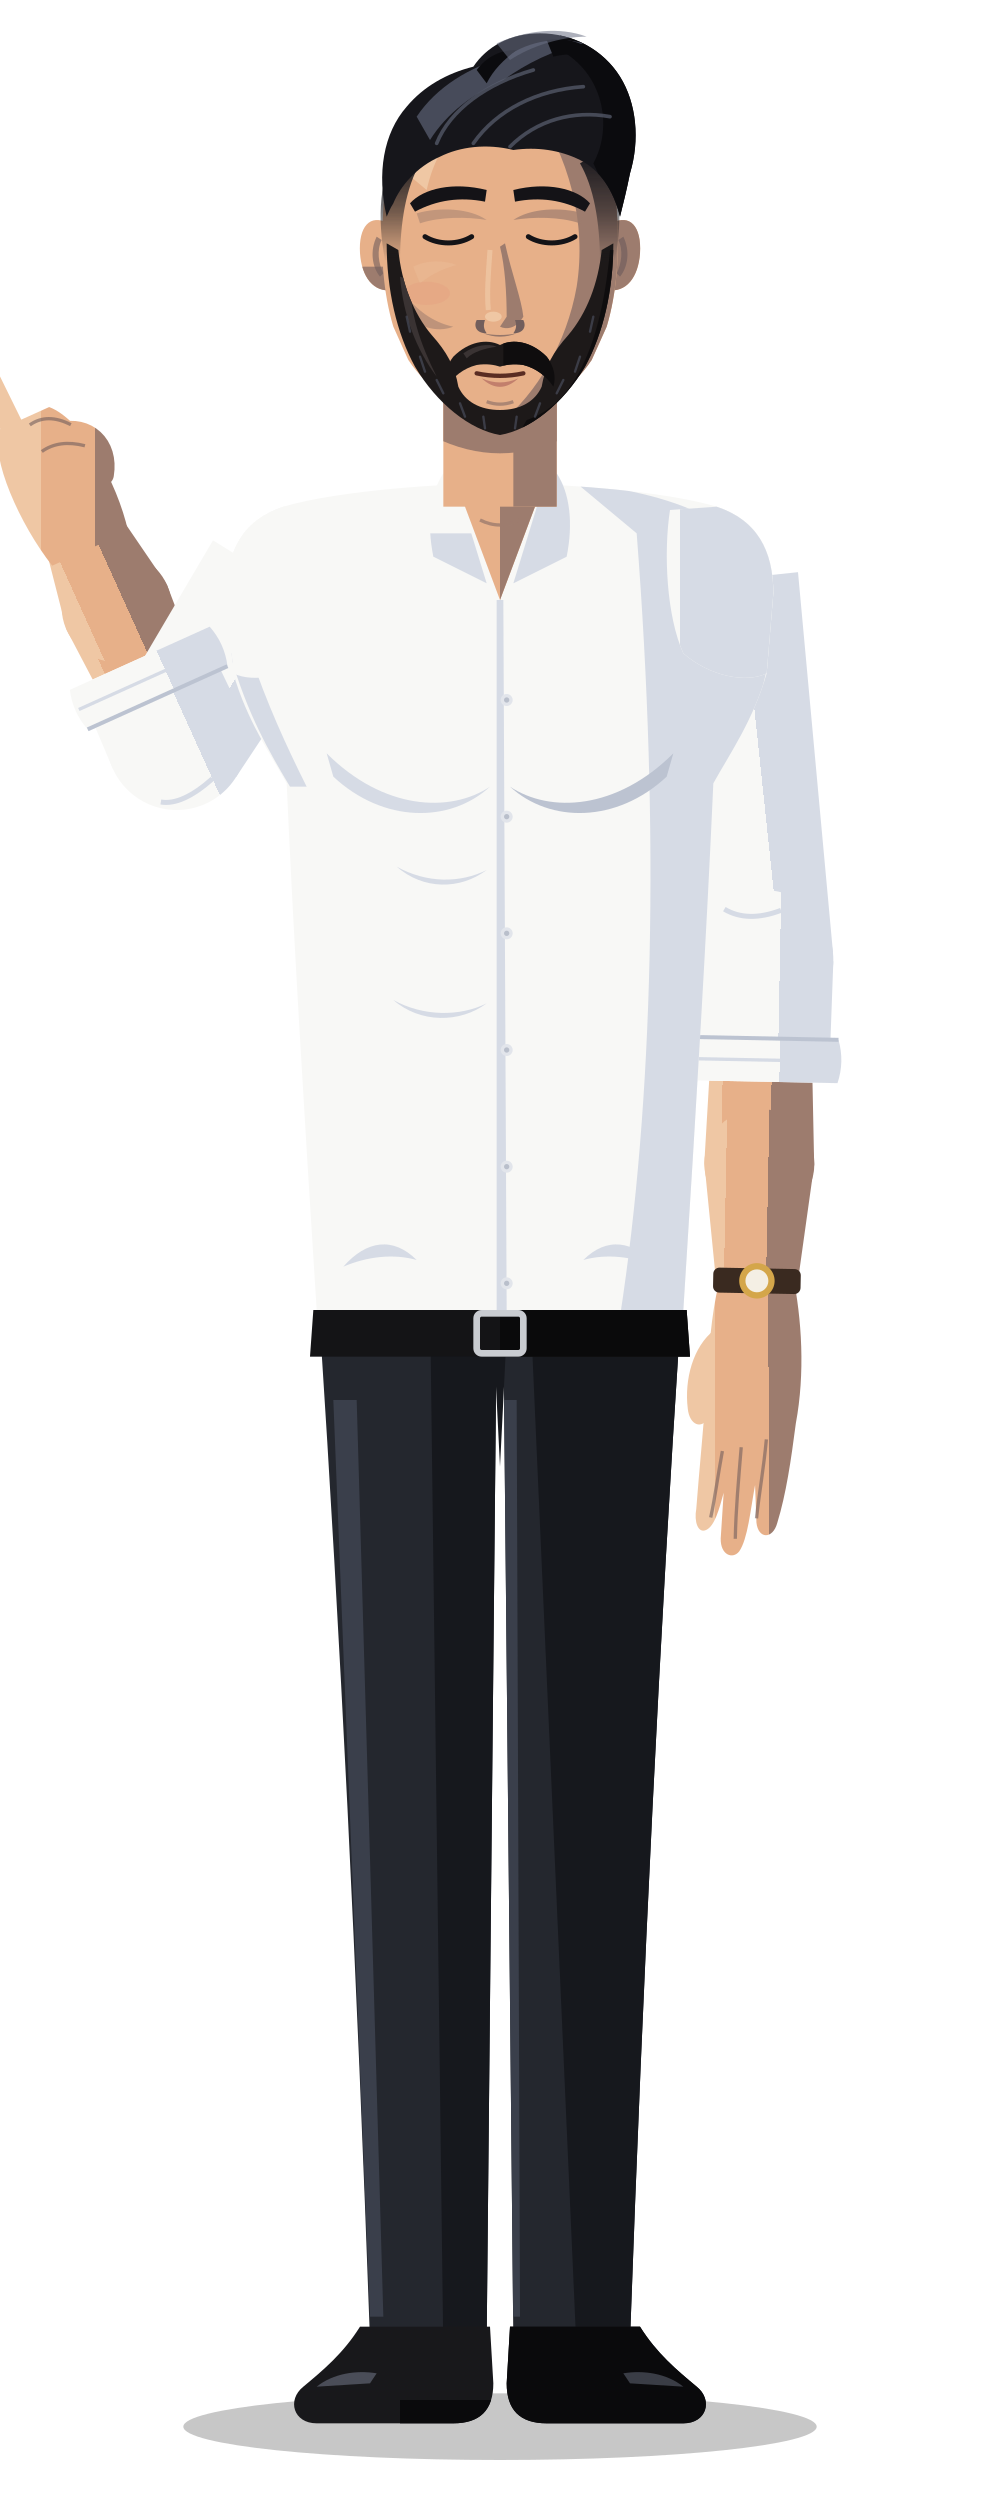
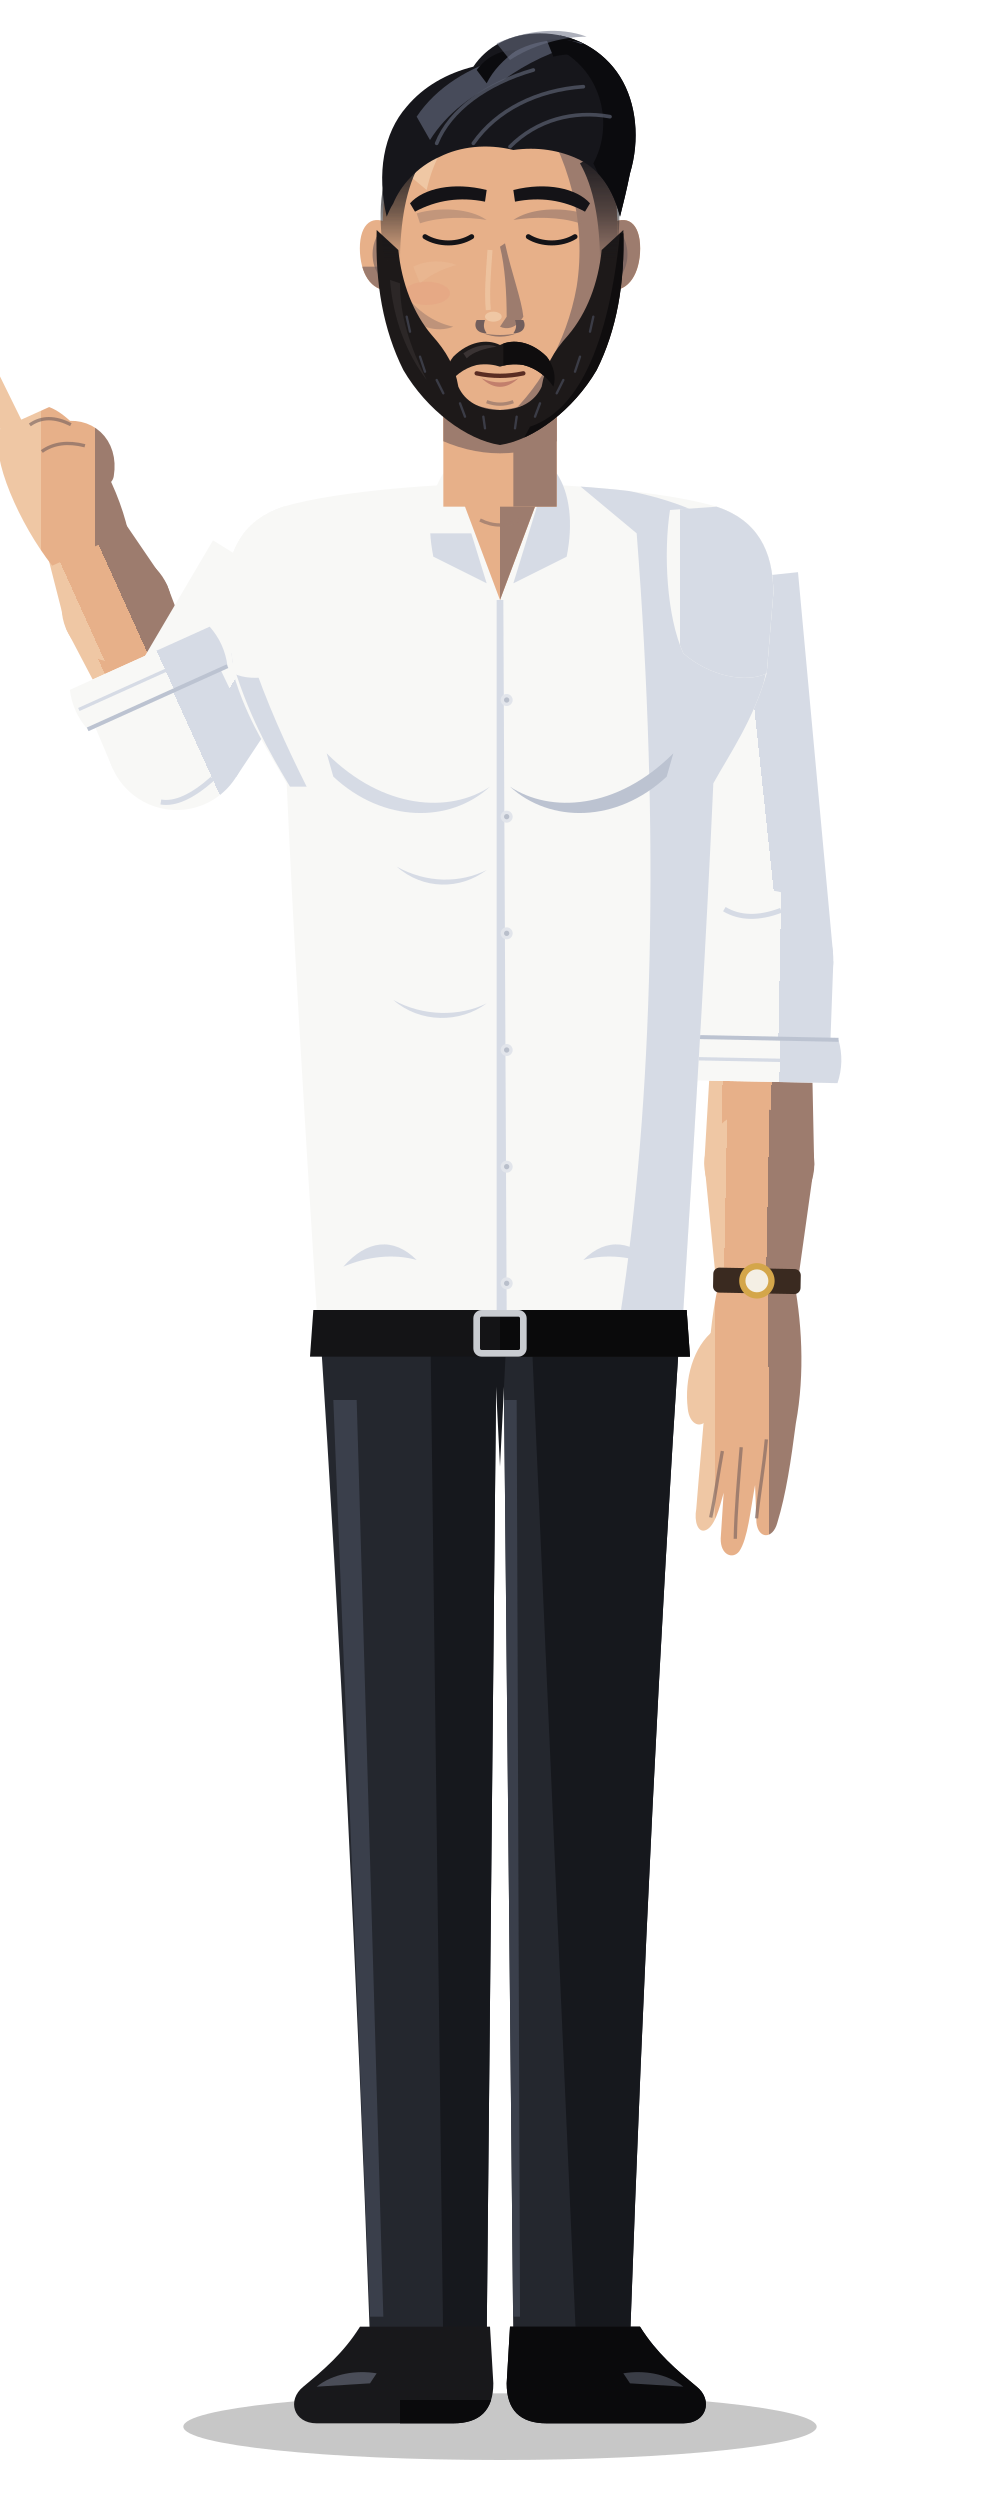
<svg xmlns="http://www.w3.org/2000/svg" viewBox="0 0 600 1500" width="600" height="1500">
  <defs>
    <linearGradient id="fade" x1="0" y1="0" x2="0" y2="1">
      <stop offset="0" stop-color="#16161b" stop-opacity="1" />
      <stop offset="0.55" stop-color="#16161b" stop-opacity="0.55" />
      <stop offset="1" stop-color="#16161b" stop-opacity="0" />
    </linearGradient>
    <clipPath id="c1">
      <path d="M192,796 L298,796 L292,1404 L222,1404 C214,1180 204,980 192,796 Z" />
    </clipPath>
    <clipPath id="c2">
      <path d="M 408,796 L 302,796 L 308,1404 L 378,1404 C 386,1180 396,980 408,796 Z" />
    </clipPath>
    <clipPath id="c3">
      <path d="M216,1396 L294,1396 L296,1430 C296,1446 288,1454 272,1454 L190,1454 C176,1454 172,1440 182,1432 C194,1422 206,1412 216,1396 Z" />
    </clipPath>
    <clipPath id="c4">
      <path d="M 384,1396 L 306,1396 L 304,1430 C 304,1446 312,1454 328,1454 L 410,1454 C 424,1454 428,1440 418,1432 C 406,1422 394,1412 384,1396 Z" />
    </clipPath>
    <linearGradient id="g5" gradientUnits="userSpaceOnUse" x1="47.8" y1="392.8" x2="106.1" y2="366.4">
      <stop offset="0" stop-color="#efc7a4" />
      <stop offset="0.14" stop-color="#efc7a4" />
      <stop offset="0.14" stop-color="#e7b089" />
      <stop offset="0.6" stop-color="#e7b089" />
      <stop offset="0.6" stop-color="#9d7c6e" />
      <stop offset="1" stop-color="#9d7c6e" />
    </linearGradient>
    <linearGradient id="g6" gradientUnits="userSpaceOnUse" x1="32.0" y1="347.1" x2="82.2" y2="324.4">
      <stop offset="0" stop-color="#efc7a4" />
      <stop offset="0.14" stop-color="#efc7a4" />
      <stop offset="0.14" stop-color="#e7b089" />
      <stop offset="0.6" stop-color="#e7b089" />
      <stop offset="0.6" stop-color="#9d7c6e" />
      <stop offset="1" stop-color="#9d7c6e" />
    </linearGradient>
    <linearGradient id="g7" gradientUnits="userSpaceOnUse" x1="99.1" y1="372.9" x2="172.9" y2="419.1">
      <stop offset="0" stop-color="#f8f8f6" />
      <stop offset="0.62" stop-color="#f8f8f6" />
      <stop offset="0.62" stop-color="#d6dbe5" />
      <stop offset="1" stop-color="#d6dbe5" />
    </linearGradient>
    <linearGradient id="g8" gradientUnits="userSpaceOnUse" x1="59.8" y1="442.5" x2="135.4" y2="408.3">
      <stop offset="0" stop-color="#f8f8f6" />
      <stop offset="0.62" stop-color="#f8f8f6" />
      <stop offset="0.62" stop-color="#d6dbe5" />
      <stop offset="1" stop-color="#d6dbe5" />
    </linearGradient>
    <linearGradient id="g9" gradientUnits="userSpaceOnUse" x1="47.3" y1="425.7" x2="131.1" y2="387.9">
      <stop offset="0" stop-color="#f8f8f6" />
      <stop offset="0.62" stop-color="#f8f8f6" />
      <stop offset="0.62" stop-color="#d6dbe5" />
      <stop offset="1" stop-color="#d6dbe5" />
    </linearGradient>
    <linearGradient id="g10" gradientUnits="userSpaceOnUse" x1="25.5" y1="11.5" x2="-25.5" y2="-11.5">
      <stop offset="0" stop-color="#efc7a4" />
      <stop offset="0.14" stop-color="#efc7a4" />
      <stop offset="0.14" stop-color="#e7b089" />
      <stop offset="0.6" stop-color="#e7b089" />
      <stop offset="0.6" stop-color="#9d7c6e" />
      <stop offset="1" stop-color="#9d7c6e" />
    </linearGradient>
    <linearGradient id="g11" gradientUnits="userSpaceOnUse" x1="424.1" y1="673.0" x2="488.0" y2="674.3">
      <stop offset="0" stop-color="#efc7a4" />
      <stop offset="0.14" stop-color="#efc7a4" />
      <stop offset="0.14" stop-color="#e7b089" />
      <stop offset="0.6" stop-color="#e7b089" />
      <stop offset="0.6" stop-color="#9d7c6e" />
      <stop offset="1" stop-color="#9d7c6e" />
    </linearGradient>
    <linearGradient id="g12" gradientUnits="userSpaceOnUse" x1="427.1" y1="743.6" x2="482.1" y2="744.7">
      <stop offset="0" stop-color="#efc7a4" />
      <stop offset="0.14" stop-color="#efc7a4" />
      <stop offset="0.14" stop-color="#e7b089" />
      <stop offset="0.6" stop-color="#e7b089" />
      <stop offset="0.6" stop-color="#9d7c6e" />
      <stop offset="1" stop-color="#9d7c6e" />
    </linearGradient>
    <linearGradient id="g13" gradientUnits="userSpaceOnUse" x1="402.7" y1="466.6" x2="489.3" y2="457.4">
      <stop offset="0" stop-color="#f8f8f6" />
      <stop offset="0.62" stop-color="#f8f8f6" />
      <stop offset="0.62" stop-color="#d6dbe5" />
      <stop offset="1" stop-color="#d6dbe5" />
    </linearGradient>
    <linearGradient id="g14" gradientUnits="userSpaceOnUse" x1="415.9" y1="605.2" x2="498.9" y2="606.8">
      <stop offset="0" stop-color="#f8f8f6" />
      <stop offset="0.62" stop-color="#f8f8f6" />
      <stop offset="0.62" stop-color="#d6dbe5" />
      <stop offset="1" stop-color="#d6dbe5" />
    </linearGradient>
    <linearGradient id="g15" gradientUnits="userSpaceOnUse" x1="410.8" y1="635.1" x2="502.8" y2="636.9">
      <stop offset="0" stop-color="#f8f8f6" />
      <stop offset="0.62" stop-color="#f8f8f6" />
      <stop offset="0.62" stop-color="#d6dbe5" />
      <stop offset="1" stop-color="#d6dbe5" />
    </linearGradient>
    <linearGradient id="g16" gradientUnits="userSpaceOnUse" x1="28.0" y1="0.6" x2="-28.0" y2="-0.6">
      <stop offset="0" stop-color="#efc7a4" />
      <stop offset="0.14" stop-color="#efc7a4" />
      <stop offset="0.14" stop-color="#e7b089" />
      <stop offset="0.6" stop-color="#e7b089" />
      <stop offset="0.6" stop-color="#9d7c6e" />
      <stop offset="1" stop-color="#9d7c6e" />
    </linearGradient>
    <clipPath id="c17">
      <path d="M300,290 C268,290 204,294 170,304 C146,312 136,330 136,356 L140,404 C148,432 162,452 172,470 C176,560 182,660 190,786 L410,786 C418,660 424,560 428,470 C438,452 452,432 460,404 L464,356 C464,330 454,312 430,304 C396,294 332,290 300,290 Z" />
    </clipPath>
    <clipPath id="c18">
      <path d="M276,296 L324,296 L300,360 Z" />
    </clipPath>
    <clipPath id="c19">
      <path d="M266,284 C258,296 256,314 260,334 L292,350 L276,298 Z" />
    </clipPath>
    <clipPath id="c20">
      <path d="M 334,284 C 342,296 344,314 340,334 L 308,350 L 324,298 Z" />
    </clipPath>
    <clipPath id="c21">
      <path d="M188,786 L412,786 L414,814 L186,814 Z" />
    </clipPath>
    <clipPath id="c22">
      <path d="M170,304 C146,312 136,330 136,356 L140,404 C152,410 174,406 190,392 C200,370 202,332 198,306 Z" />
    </clipPath>
    <clipPath id="c23">
      <path d="M 430,304 C 454,312 464,330 464,356 L 460,404 C 448,410 426,406 410,392 C 400,370 398,332 402,306 Z" />
    </clipPath>
    <clipPath id="c24">
      <path d="M233,134 C222,128 215,136 216,152 C217,166 224,176 236,174 Z" />
    </clipPath>
    <clipPath id="c25">
      <path d="M 367,134 C 378,128 385,136 384,152 C 383,166 376,176 364,174 Z" />
    </clipPath>
    <clipPath id="c26">
      <path d="M266,220 L266,304 L334,304 L334,220 Z" />
    </clipPath>
    <clipPath id="c27">
-       <path d="M300,64 C341,64 369,88 370,126 C372,152 370,176 364,196 L355,216 C343,234 324,247 300,249 C276,247 257,234 245,216 L236,196 C230,176 228,152 230,126 C231,88 259,64 300,64 Z" />
+       <path d="M300,64 C341,64 369,88 370,126 C372,152 368,176 360,196 L351,214 C340,232 322,244 300,246 C278,244 260,232 249,214 L240,196 C232,176 228,152 230,126 C231,88 259,64 300,64 Z" />
    </clipPath>
    <clipPath id="c28">
-       <path d="M232,146 C232,174 238,200 249,220 C262,242 282,258 300,261 C318,258 338,242 351,220 C362,200 368,174 368,146 L361,150 C359,170 352,188 341,201 C332,211 327,220 325,232 C321,241 312,246 300,246 C288,246 279,241 275,232 C273,220 268,211 259,201 C248,188 241,170 239,150 Z" />
+       <path d="M226,138 C225,170 230,198 242,222 C256,246 280,264 300,267 C320,264 344,246 358,222 C370,198 375,170 374,138 L361,150 C359,170 352,188 341,201 C332,211 327,220 325,232 C321,241 312,246 300,246 C288,246 279,241 275,232 C273,220 268,211 259,201 C248,188 241,170 239,150 Z" />
    </clipPath>
    <clipPath id="c29">
      <path d="M272,214 C281,205 292,203 300,207 C308,203 319,205 328,214 C332,219 334,226 332,232 C328,226 322,221 314,219 C308,218 303,219 300,220 C297,219 292,218 286,219 C278,221 272,226 268,232 C266,226 268,219 272,214 Z" />
    </clipPath>
    <clipPath id="c30">
      <path d="M232,130 C226,104 230,80 244,64 C254,52 268,44 284,40 C292,28 306,20 324,20 C344,20 362,30 372,46 C382,62 384,84 378,104 C376,114 374,122 372,130 C368,114 360,102 348,96 C336,90 322,88 308,90 C292,86 276,88 264,94 C250,100 240,112 236,122 C234,125 233,128 232,130 Z" />
    </clipPath>
  </defs>
  <ellipse cx="300" cy="1456" rx="190" ry="20" fill="#000" opacity="0.22" />
  <path d="M192,796 L298,796 L292,1404 L222,1404 C214,1180 204,980 192,796 Z" fill="#24272e" />
  <g clip-path="url(#c1)">
    <path d="M258,780 L304,780 L300,1412 L266,1412 Z" fill="#16181d" />
    <path d="M200,840 L214,840 L230,1390 L222,1390 Z" fill="#3a3f4b" />
  </g>
  <path d="M 408,796 L 302,796 L 308,1404 L 378,1404 C 386,1180 396,980 408,796 Z" fill="#24272e" />
  <g clip-path="url(#c2)">
    <path d="M318,780 L420,780 L420,1412 L346,1412 Z" fill="#16181d" />
    <path d="M 310,840 L 302,840 L 306,1390 L 312,1390 Z" fill="#3a3f4b" />
  </g>
  <path d="M296,800 L300,880 L304,800 Z" fill="#16181d" />
  <path d="M216,1396 L294,1396 L296,1430 C296,1446 288,1454 272,1454 L190,1454 C176,1454 172,1440 182,1432 C194,1422 206,1412 216,1396 Z" fill="#18181b" />
  <g clip-path="url(#c3)">
    <path d="M240,1440 L300,1440 L300,1460 L240,1460 Z" fill="#0a0a0c" />
    <path d="M190,1432 C200,1424 214,1422 226,1424 L222,1430 Z" fill="#4a4d58" />
  </g>
  <path d="M 384,1396 L 306,1396 L 304,1430 C 304,1446 312,1454 328,1454 L 410,1454 C 424,1454 428,1440 418,1432 C 406,1422 394,1412 384,1396 Z" fill="#18181b" />
  <g clip-path="url(#c4)">
    <path d="M300,1380 L440,1380 L440,1460 L300,1460 Z" fill="#0a0a0c" />
    <path d="M 410,1432 C 400,1424 386,1422 374,1424 L 378,1430 Z" fill="#3a3d46" />
  </g>
  <path d="M55.6,407.7 L39.9,377.8 L100.1,350.7 L112.1,382.2 Z" fill="url(#g5)" />
  <circle cx="70.0" cy="364.3" r="33.0" fill="url(#g6)" />
  <path d="M39.9,377.8 L24.2,316.3 L64.3,298.2 L100.1,350.7 Z" fill="url(#g6)" />
  <path d="M127.8,324.2 L70.4,421.7 L141.6,466.3 L204.2,371.8 Z" fill="url(#g7)" />
  <circle cx="106.0" cy="444.0" r="42.0" fill="url(#g8)" />
  <path d="M67.7,461.3 L51.8,423.7 L126.6,389.9 L144.3,426.7 Z" fill="url(#g8)" />
  <path d="M136.5,399.7 Q134.8,386.2 125.8,376.0 L41.9,413.9 Q43.6,427.4 52.6,437.6 Z" fill="url(#g9)" />
  <path d="M136.5,399.7 L52.6,437.6" stroke="#bcc3d1" stroke-width="2.4" />
  <path d="M131.1,387.9 L47.3,425.7" stroke="#d6dbe5" stroke-width="2" />
  <path d="M96.5,481.2 q12.8,2.2 31.0,-14.0" fill="none" stroke="#d6dbe5" stroke-width="3" />
  <g transform="translate(50.0,320.0) rotate(155.7)">
    <g transform="scale(1.25,1.25)">
      <path d="M-20,-8 C-25,16 -22,50 -10,62 L16,62 C26,52 26,16 20,-8 Z" fill="url(#g10)" />
      <path d="M10,56 L12,116" stroke="url(#g10)" stroke-width="11" stroke-linecap="round" />
      <path d="M-20,22 C-28,34 -22,46 -10,48" stroke="url(#g10)" stroke-width="11" stroke-linecap="round" fill="none" />
      <path d="M-16,50 q8,10 18,8 M-18,38 q10,8 20,6" fill="none" stroke="#725e5c" stroke-width="1.6" opacity="0.6" />
    </g>
  </g>
  <path d="M425.5,648.4 L422.6,697.7 L488.5,699.0 L487.5,649.6 Z" fill="url(#g11)" />
  <circle cx="455.6" cy="698.3" r="33.0" fill="url(#g12)" />
  <path d="M422.6,697.7 L431.7,789.6 L475.7,790.4 L488.5,699.0 Z" fill="url(#g12)" />
  <path d="M389.2,352.7 L416.2,580.4 L499.8,571.6 L478.8,343.3 Z" fill="url(#g13)" />
  <circle cx="458.0" cy="576.0" r="42.0" fill="url(#g14)" />
  <path d="M416.0,575.2 L415.8,635.2 L497.8,636.8 L500.0,576.8 Z" fill="url(#g14)" />
  <path d="M503.1,623.9 Q506.8,637.0 502.5,649.9 L410.5,648.1 Q406.8,635.0 411.1,622.1 Z" fill="url(#g15)" />
  <path d="M503.1,623.9 L411.1,622.1" stroke="#bcc3d1" stroke-width="2.4" />
  <path d="M502.8,636.9 L410.8,635.1" stroke="#d6dbe5" stroke-width="2" />
  <path d="M434.6,545.5 q14.0,8.3 34.0,0.7" fill="none" stroke="#d6dbe5" stroke-width="3" />
  <g transform="translate(454.0,776.0) rotate(1.1)">
    <g transform="scale(-1.25,1.25)">
      <path d="M-17,-10 C-22,12 -24,38 -20,62 C-18,80 -16,96 -12,110 C-10,118 -3,118 -2,110 L-1,92 C1,104 2,118 6,124 C9,128 15,126 15,118 L14,96 C16,104 18,112 22,114 C26,116 28,110 27,104 C26,86 24,62 23,40 C22,20 21,6 17,-10 Z" fill="url(#g16)" />
      <path d="M20,18 C30,26 34,42 32,56 C31,64 25,66 22,60 C22,48 20,36 16,28 Z" fill="url(#g16)" />
      <path d="M-6,70 C-5,84 -3,96 -2,108 M6,74 C7,90 8,104 8,118 M15,76 C17,88 18,98 20,108" fill="none" stroke="#725e5c" stroke-width="1.6" opacity="0.6" />
      <rect x="-21" y="-12" width="42" height="12" rx="3" fill="#3a2a20" />
      <circle cx="0" cy="-6" r="8.5" fill="#d4a64a" />
      <circle cx="0" cy="-6" r="5.5" fill="#f4efe4" />
    </g>
  </g>
  <path d="M300,290 C268,290 204,294 170,304 C146,312 136,330 136,356 L140,404 C148,432 162,452 172,470 C176,560 182,660 190,786 L410,786 C418,660 424,560 428,470 C438,452 452,432 460,404 L464,356 C464,330 454,312 430,304 C396,294 332,290 300,290 Z" fill="#f8f8f6" />
  <g clip-path="url(#c17)">
    <path d="M346,290 C406,296 466,316 464,374 C460,422 444,450 430,474 L414,790 L372,790 C392,660 396,500 382,320 Z" fill="#d6dbe5" />
    <path d="M138,392 C148,428 162,452 174,472 L184,472 C172,448 160,422 150,392 Z" fill="#d6dbe5" />
  </g>
  <path d="M196,452 C230,486 270,488 294,472 C270,494 230,494 200,466 Z" fill="#d6dbe5" />
  <path d="M404,452 C370,486 330,488 306,472 C330,494 370,494 400,466 Z" fill="#bcc3d1" />
  <path d="M236,600 C254,610 276,610 292,602 C276,614 252,614 236,600 Z" fill="#d6dbe5" />
  <path d="M206,760 C220,744 236,742 250,756 C236,752 220,754 206,760 Z" fill="#d6dbe5" />
  <path d="M350,756 C364,742 380,744 394,760 C380,754 364,752 350,756 Z" fill="#d6dbe5" />
  <path d="M238,520 C256,530 276,530 292,522 C276,534 254,534 238,520 Z" fill="#d6dbe5" />
  <path d="M276,296 L324,296 L300,360 Z" fill="#e7b089" />
  <g clip-path="url(#c18)">
    <path d="M300,290 L330,290 L300,364 Z" fill="#9d7c6e" />
  </g>
  <path d="M288,312 Q300,318 312,312" fill="none" stroke="#9d7c6e" stroke-width="2" opacity="0.8" />
  <path d="M266,284 C258,296 256,314 260,334 L292,350 L276,298 Z" fill="#f8f8f6" />
  <g clip-path="url(#c19)">
    <path d="M256,320 L292,320 L292,352 L256,352 Z" fill="#d6dbe5" />
  </g>
  <path d="M 334,284 C 342,296 344,314 340,334 L 308,350 L 324,298 Z" fill="#f8f8f6" />
  <g clip-path="url(#c20)">
    <path d="M 334,284 C 342,296 344,314 340,334 L 308,350 L 324,298 Z" fill="#d6dbe5" />
  </g>
  <path d="M268,286 Q300,280 332,286 L326,292 Q300,288 274,292 Z" fill="#d6dbe5" />
  <path d="M298,360 L302,360 L304,786 L298,786 Z" fill="#d6dbe5" />
  <circle cx="304" cy="420" r="3.6" fill="#e2e5eb" />
  <circle cx="304" cy="420" r="1.6" fill="#b9bfcb" />
  <circle cx="304" cy="490" r="3.6" fill="#e2e5eb" />
  <circle cx="304" cy="490" r="1.6" fill="#b9bfcb" />
  <circle cx="304" cy="560" r="3.6" fill="#e2e5eb" />
  <circle cx="304" cy="560" r="1.6" fill="#b9bfcb" />
  <circle cx="304" cy="630" r="3.6" fill="#e2e5eb" />
  <circle cx="304" cy="630" r="1.6" fill="#b9bfcb" />
  <circle cx="304" cy="700" r="3.6" fill="#e2e5eb" />
  <circle cx="304" cy="700" r="1.6" fill="#b9bfcb" />
  <circle cx="304" cy="770" r="3.6" fill="#e2e5eb" />
  <circle cx="304" cy="770" r="1.6" fill="#b9bfcb" />
  <path d="M188,786 L412,786 L414,814 L186,814 Z" fill="#141416" />
  <g clip-path="url(#c21)">
    <path d="M300,780 L420,780 L420,820 L300,820 Z" fill="#0a0a0b" />
  </g>
  <rect x="286" y="788" width="28" height="24" rx="3" fill="none" stroke="#c9ccd1" stroke-width="4" />
  <path d="M170,304 C146,312 136,330 136,356 L140,404 C152,410 174,406 190,392 C200,370 202,332 198,306 Z" fill="#f8f8f6" />
  <path d="M 430,304 C 454,312 464,330 464,356 L 460,404 C 448,410 426,406 410,392 C 400,370 398,332 402,306 Z" fill="#f8f8f6" />
  <g clip-path="url(#c23)">
    <path d="M408,290 L470,290 L470,420 L408,420 Z" fill="#d6dbe5" />
  </g>
  <path d="M233,134 C222,128 215,136 216,152 C217,166 224,176 236,174 Z" fill="#e7b089" />
  <g clip-path="url(#c24)">
    <path d="M200,160 L240,160 L240,190 L200,190 Z" fill="#9d7c6e" />
  </g>
  <path d="M 367,134 C 378,128 385,136 384,152 C 383,166 376,176 364,174 Z" fill="#e7b089" />
  <g clip-path="url(#c25)">
    <path d="M360,120 L400,120 L400,190 L360,190 Z" fill="#9d7c6e" />
  </g>
  <path d="M226,142 C222,150 223,160 228,166 L230,164 C227,158 226,150 229,144 Z" fill="#725e5c" opacity="0.6" />
  <path d="M 374,142 C 378,150 377,160 372,166 L 370,164 C 373,158 374,150 371,144 Z" fill="#725e5c" opacity="0.7" />
  <path d="M266,220 L266,304 L334,304 L334,220 Z" fill="#e7b089" />
  <g clip-path="url(#c26)">
    <path d="M308,210 L340,210 L340,310 L308,310 Z" fill="#9d7c6e" />
    <path d="M260,210 L340,210 L340,262 Q300,282 260,262 Z" fill="#9d7c6e" />
  </g>
-   <path d="M300,64 C341,64 369,88 370,126 C372,152 370,176 364,196 L355,216 C343,234 324,247 300,249 C276,247 257,234 245,216 L236,196 C230,176 228,152 230,126 C231,88 259,64 300,64 Z" fill="#e7b089" />
+   <path d="M300,64 C341,64 369,88 370,126 C372,152 368,176 360,196 L351,214 C340,232 322,244 300,246 C278,244 260,232 249,214 L240,196 C232,176 228,152 230,126 C231,88 259,64 300,64 Z" fill="#e7b089" />
  <g clip-path="url(#c27)">
    <path d="M318,60 C352,70 376,96 376,130 C378,170 368,204 350,228 C336,244 318,252 300,254 C322,236 340,206 346,172 C352,134 342,94 318,60 Z" fill="#9d7c6e" />
    <path d="M244,104 C250,86 264,74 282,70 C268,82 260,96 256,114 Z" fill="#efc7a4" />
  </g>
  <path d="M248,160 C256,156 266,156 274,159 C266,161 258,165 252,170 Z" fill="#efc7a4" opacity="0.25" />
  <path d="M244,178 C252,188 262,194 272,196 C262,200 250,196 244,188 Z" fill="#9d7c6e" opacity="0.55" />
  <ellipse cx="256" cy="176" rx="14" ry="7" fill="#e07e70" opacity="0.14" />
  <path d="M246,122 C254,113 272,109 292,114 L291,121 C276,118 262,120 249,127 Z" fill="#141317" />
  <path d="M 354,122 C 346,113 328,109 308,114 L 309,121 C 324,118 338,120 351,127 Z" fill="#141317" />
  <path d="M250,128 C264,124 282,125 292,132 C280,130 264,130 252,134 Z" fill="#9d7c6e" opacity="0.5" />
  <path d="M 350,128 C 336,124 318,125 308,132 C 320,130 336,130 348,134 Z" fill="#9d7c6e" opacity="0.7" />
  <path d="M255,142 C263,147 275,147 283,142" fill="none" stroke="#141317" stroke-width="3.0" stroke-linecap="round" stroke-linejoin="round" opacity="1.0" />
  <path d="M317,142 C325,147 337,147 345,142" fill="none" stroke="#141317" stroke-width="3.0" stroke-linecap="round" stroke-linejoin="round" opacity="1.0" />
  <path d="M303,146 C307,164 313,180 314,190 C310,197 304,198 300,196 L304,190 C304,176 303,160 300,148 Z" fill="#9d7c6e" />
  <path d="M286,192 C284,196 286,200 292,200 C290,197 290,195 291,192 Z" fill="#725e5c" />
  <path d="M314,192 C316,196 314,200 308,200 C310,197 310,195 309,192 Z" fill="#725e5c" />
  <path d="M290,200 Q300,204 310,200 Q300,202 290,200 Z" fill="#725e5c" opacity="0.7" />
  <ellipse cx="296" cy="190" rx="5" ry="3" fill="#efc7a4" />
  <path d="M294,150 C293,164 292,176 293,186" fill="none" stroke="#efc7a4" stroke-width="3" opacity="0.8" />
-   <path d="M232,146 C232,174 238,200 249,220 C262,242 282,258 300,261 C318,258 338,242 351,220 C362,200 368,174 368,146 L361,150 C359,170 352,188 341,201 C332,211 327,220 325,232 C321,241 312,246 300,246 C288,246 279,241 275,232 C273,220 268,211 259,201 C248,188 241,170 239,150 Z" fill="#1d1919" />
+   <path d="M226,138 C225,170 230,198 242,222 C256,246 280,264 300,267 C320,264 344,246 358,222 C370,198 375,170 374,138 L361,150 C359,170 352,188 341,201 C332,211 327,220 325,232 C321,241 312,246 300,246 C288,246 279,241 275,232 C273,220 268,211 259,201 C248,188 241,170 239,150 Z" fill="#1d1919" />
  <g clip-path="url(#c28)">
-     <path d="M316,252 C340,244 360,216 366,150 L380,150 L380,280 L300,280 Z" fill="#0f0d0e" />
-     <path d="M240,166 C242,190 250,210 262,226 C252,206 246,188 246,168 Z" fill="#3a3333" />
+     <path d="M318,256 C342,248 364,218 372,140 L390,140 L390,290 L300,290 Z" fill="#0f0d0e" />
+     <path d="M234,168 C236,192 244,212 256,228 C246,208 240,190 240,170 Z" fill="#2c2727" />
  </g>
  <path d="M252,214 l3,9" fill="none" stroke="#474b5a" stroke-width="1.4" stroke-linecap="round" stroke-linejoin="round" opacity="0.7" />
  <path d="M262,228 l4,8" fill="none" stroke="#474b5a" stroke-width="1.4" stroke-linecap="round" stroke-linejoin="round" opacity="0.7" />
  <path d="M276,242 l3,8" fill="none" stroke="#474b5a" stroke-width="1.4" stroke-linecap="round" stroke-linejoin="round" opacity="0.7" />
  <path d="M290,250 l1,7" fill="none" stroke="#474b5a" stroke-width="1.4" stroke-linecap="round" stroke-linejoin="round" opacity="0.7" />
  <path d="M244,190 l2,9" fill="none" stroke="#474b5a" stroke-width="1.4" stroke-linecap="round" stroke-linejoin="round" opacity="0.7" />
  <path d="M310,250 l-1,7" fill="none" stroke="#474b5a" stroke-width="1.4" stroke-linecap="round" stroke-linejoin="round" opacity="0.7" />
  <path d="M324,242 l-3,8" fill="none" stroke="#474b5a" stroke-width="1.4" stroke-linecap="round" stroke-linejoin="round" opacity="0.7" />
  <path d="M338,228 l-4,8" fill="none" stroke="#474b5a" stroke-width="1.4" stroke-linecap="round" stroke-linejoin="round" opacity="0.7" />
  <path d="M348,214 l-3,9" fill="none" stroke="#474b5a" stroke-width="1.4" stroke-linecap="round" stroke-linejoin="round" opacity="0.7" />
  <path d="M356,190 l-2,9" fill="none" stroke="#474b5a" stroke-width="1.4" stroke-linecap="round" stroke-linejoin="round" opacity="0.7" />
  <path d="M272,214 C281,205 292,203 300,207 C308,203 319,205 328,214 C332,219 334,226 332,232 C328,226 322,221 314,219 C308,218 303,219 300,220 C297,219 292,218 286,219 C278,221 272,226 268,232 C266,226 268,219 272,214 Z" fill="#1d1919" />
  <g clip-path="url(#c29)">
    <path d="M302,200 L340,200 L340,236 L302,236 Z" fill="#0f0d0e" />
    <path d="M278,212 C285,207 293,206 298,208 C291,209 284,211 280,215 Z" fill="#3a3333" />
  </g>
  <path d="M286,224 Q300,227 314,224" fill="none" stroke="#5a2c22" stroke-width="2.6" stroke-linecap="round" />
  <path d="M289,227 Q300,237.2 311,227 Q300,231.9 289,227 Z" fill="#c27f6c" />
  <path d="M292,241 Q300,244 308,241" fill="none" stroke="#9d7c6e" stroke-width="2" opacity="0.8" />
  <path d="M231,156 C226,130 228,106 238,90 L252,98 C244,112 240,132 240,158 Z" fill="url(#fade)" />
  <path d="M 369,156 C 374,130 372,106 362,90 L 348,98 C 356,112 360,132 360,158 Z" fill="url(#fade)" />
  <path d="M232,130 C226,104 230,80 244,64 C254,52 268,44 284,40 C292,28 306,20 324,20 C344,20 362,30 372,46 C382,62 384,84 378,104 C376,114 374,122 372,130 C368,114 360,102 348,96 C336,90 322,88 308,90 C292,86 276,88 264,94 C250,100 240,112 236,122 C234,125 233,128 232,130 Z" fill="#16161b" />
  <g clip-path="url(#c30)">
    <path d="M336,18 C368,24 388,52 384,84 C382,104 376,118 372,132 L356,98 C368,76 362,44 336,30 Z" fill="#0b0b0e" />
    <path d="M250,70 C262,52 282,40 304,34 C318,24 336,22 350,26 C332,30 316,38 302,48 C284,56 268,68 258,84 Z" fill="#474b5a" />
  </g>
  <path d="M262,86 C270,66 292,50 320,42" fill="none" stroke="#5a5f70" stroke-width="2.2" stroke-linecap="round" stroke-linejoin="round" opacity="0.7" />
  <path d="M284,86 C298,66 322,54 350,52" fill="none" stroke="#5a5f70" stroke-width="2.2" stroke-linecap="round" stroke-linejoin="round" opacity="0.7" />
  <path d="M306,88 C322,72 344,66 366,70" fill="none" stroke="#5a5f70" stroke-width="2.2" stroke-linecap="round" stroke-linejoin="round" opacity="0.7" />
  <path d="M286,42 C292,34 300,30 310,30 C302,36 296,42 292,50 Z" fill="#0b0b0e" />
  <path d="M328,24 C340,22 352,26 360,34 C350,32 340,32 332,34 Z" fill="#0b0b0e" />
  <path d="M298,26 C316,18 336,16 352,22 C336,22 318,28 306,36 Z" fill="#6a7083" opacity="0.55" />
</svg>
